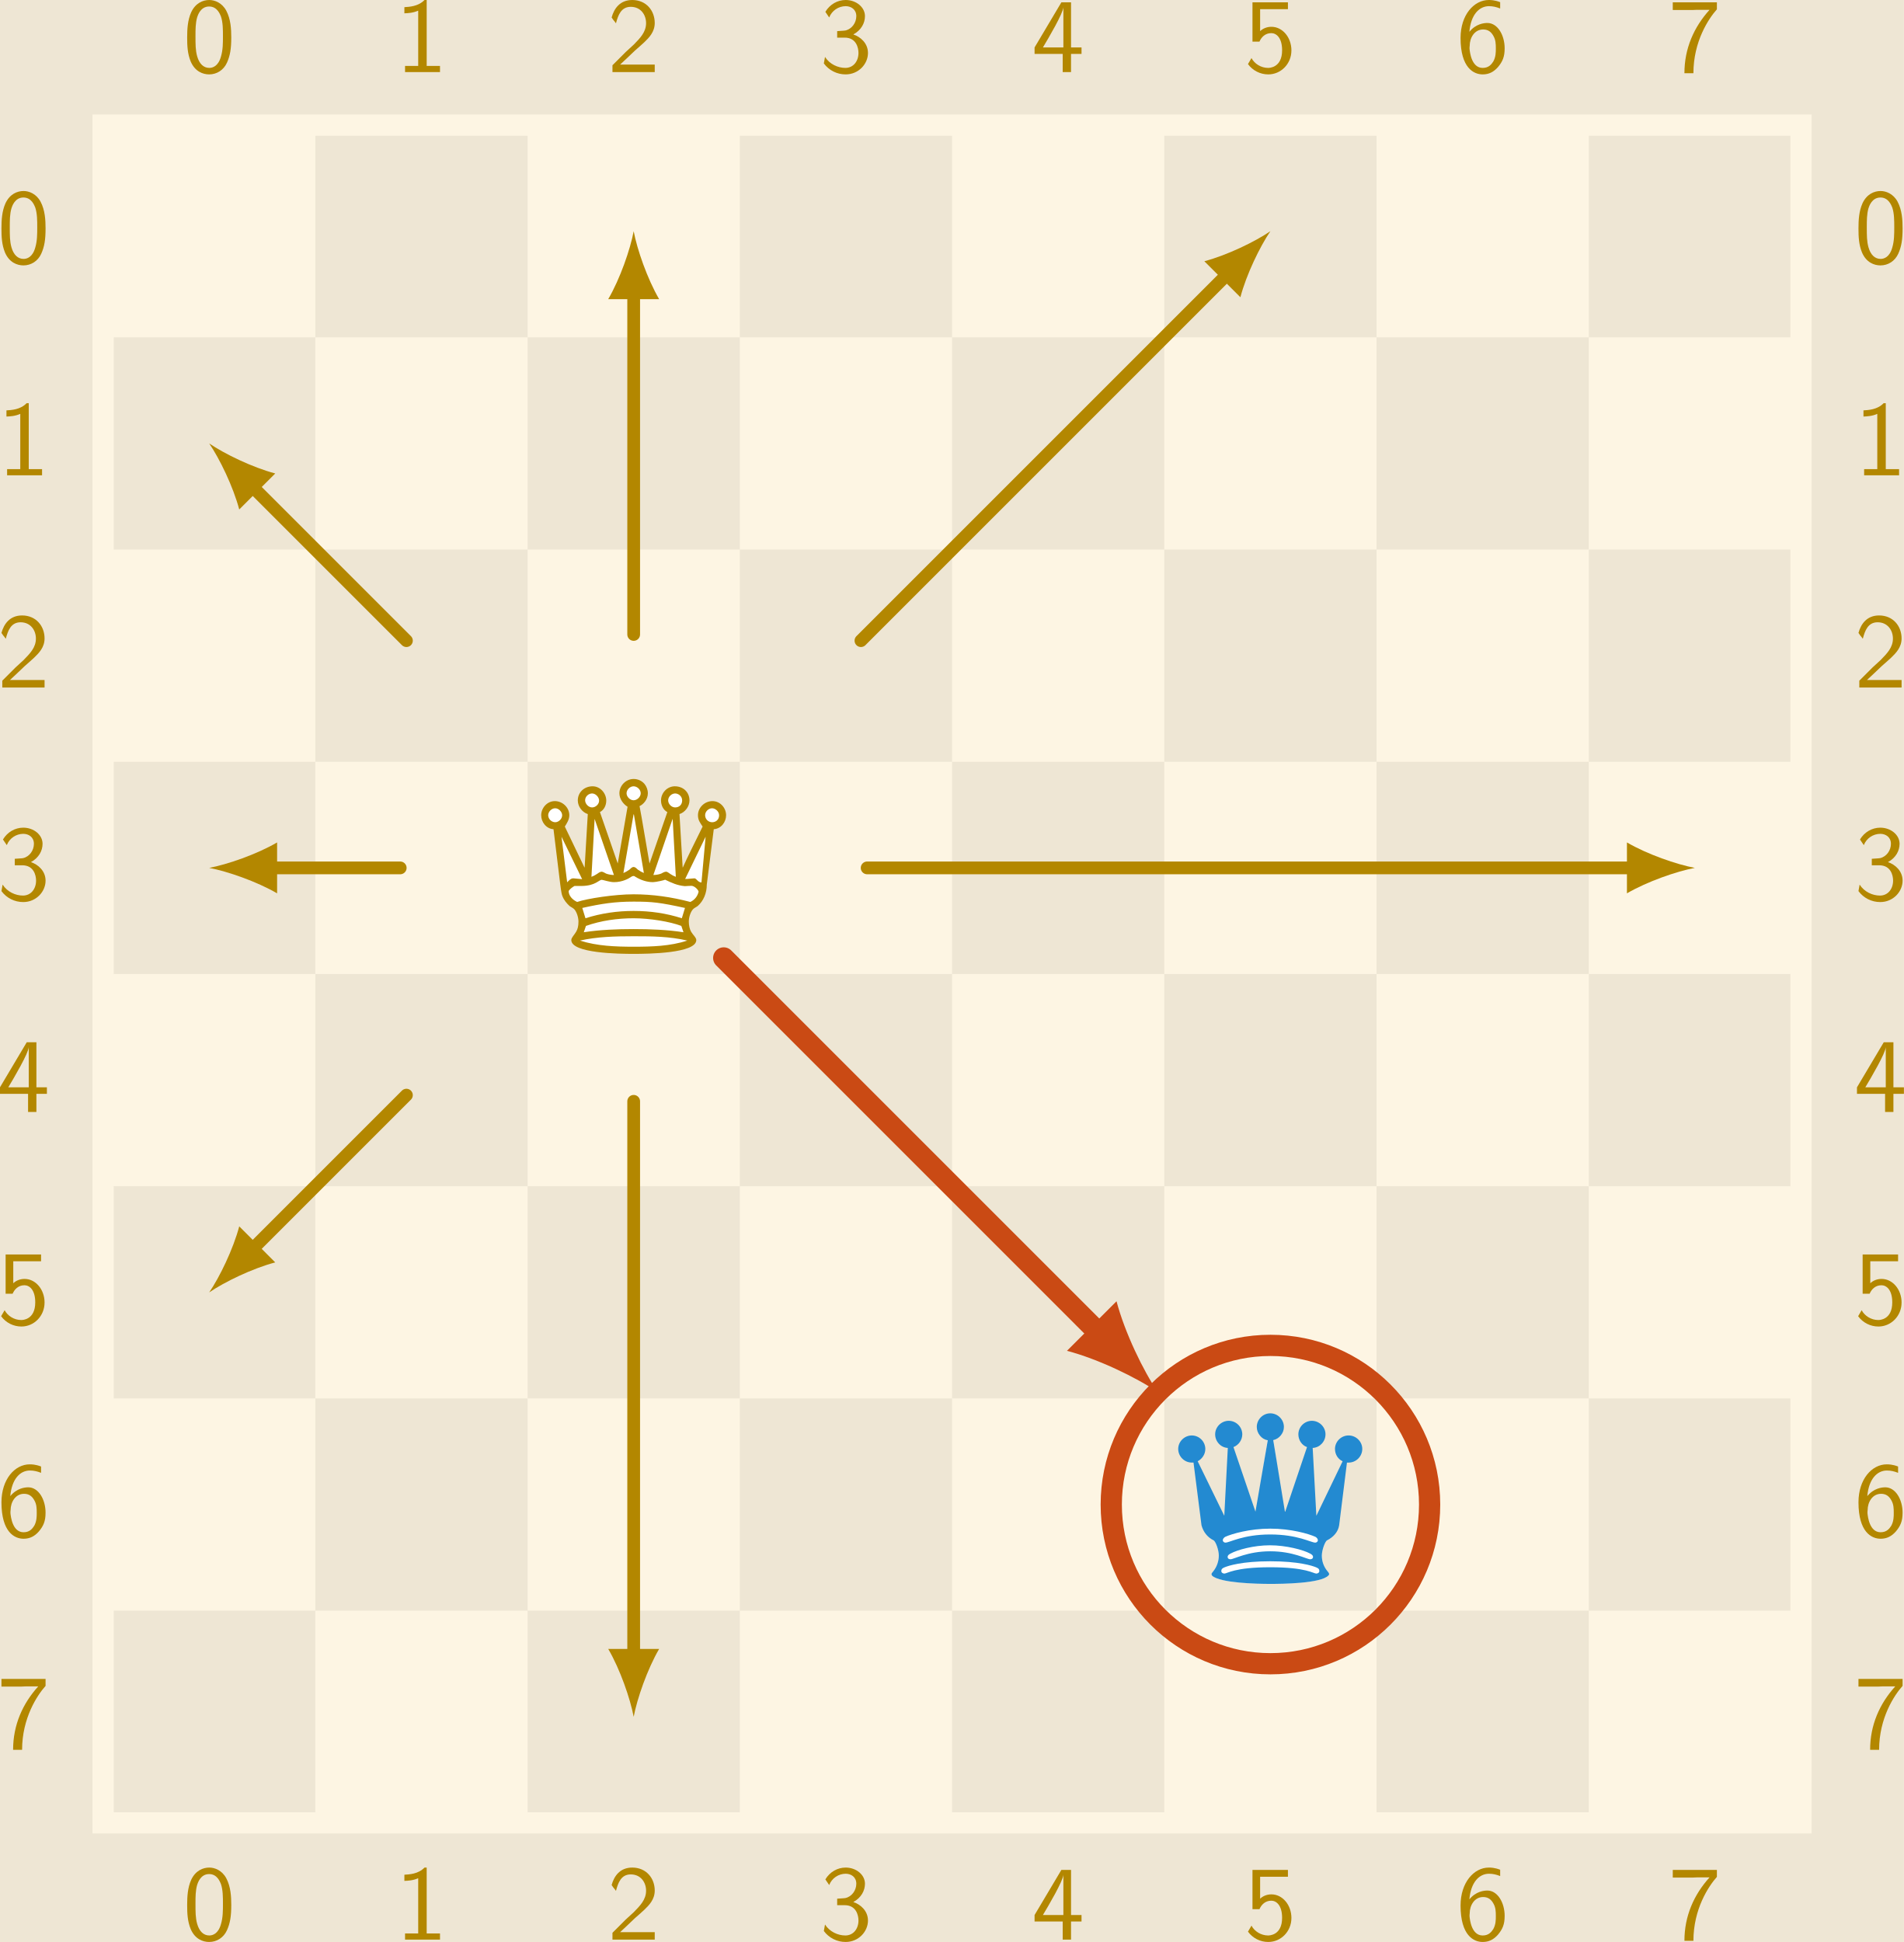
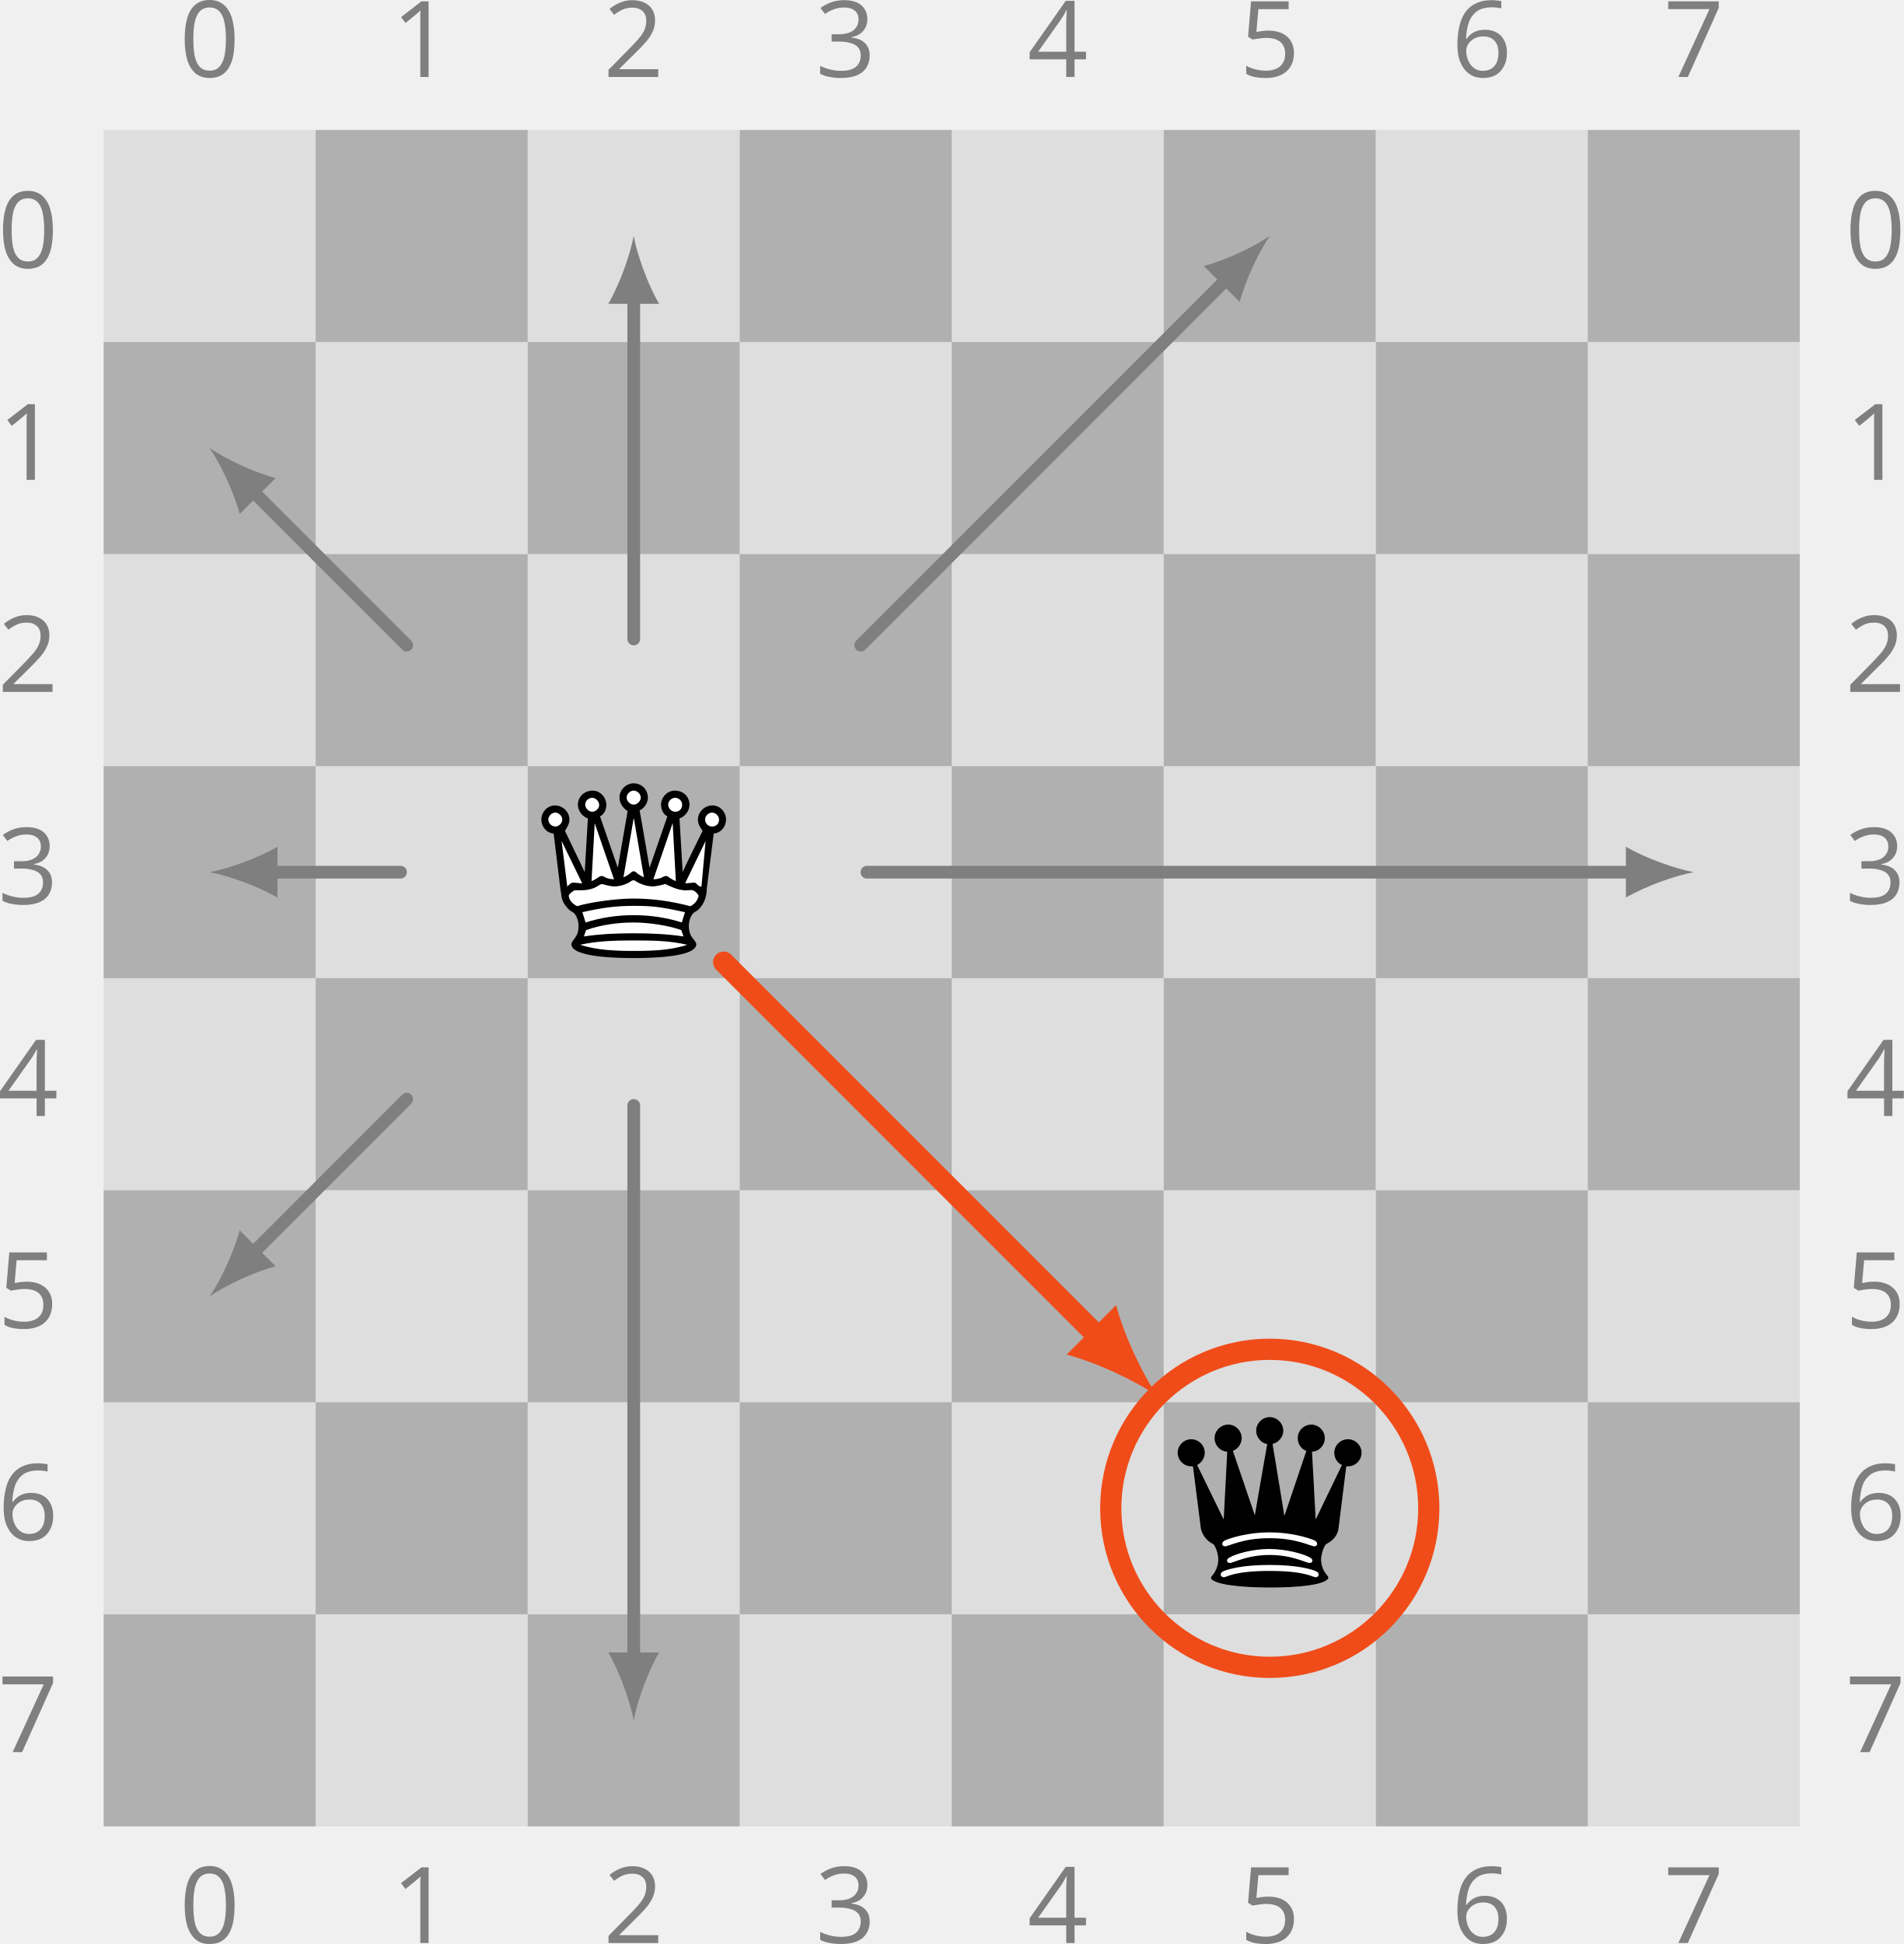
- <svg xmlns="http://www.w3.org/2000/svg" xmlns:xlink="http://www.w3.org/1999/xlink" width="238.333" height="243.107" viewBox="0 0 178.75 182.33">
+ <svg xmlns="http://www.w3.org/2000/svg" xmlns:xlink="http://www.w3.org/1999/xlink" width="238.573" height="243.56" viewBox="0 0 178.93 182.67">
  <defs>
    <symbol id="a" overflow="visible">
-       <path d="M4.563-3.25c0-.781-.047-1.719-.47-2.516-.405-.75-1.093-1-1.593-1-.594 0-1.297.282-1.703 1.157C.469-4.875.422-4.047.422-3.25c0 .781.031 1.516.328 2.25C1.156-.047 1.906.219 2.484.219c.72 0 1.36-.406 1.672-1.094.297-.656.407-1.313.407-2.375zm-.782-.125c0 .656 0 1.297-.187 1.922-.25.906-.781 1.062-1.094 1.062-.531 0-.938-.375-1.14-1.093-.157-.563-.157-1.11-.157-1.891 0-.625 0-1.219.156-1.766.063-.187.313-1.015 1.125-1.015.782 0 1.032.765 1.11.937.187.563.187 1.235.187 1.844z" />
+       <path d="M5.188-3.563c0 .575-.043 1.09-.125 1.547-.086.45-.227.836-.422 1.157a1.933 1.933 0 0 1-.735.718c-.293.157-.648.235-1.062.235-.532 0-.969-.14-1.313-.422-.344-.29-.605-.707-.781-1.25C.582-2.128.5-2.79.5-3.563c0-.757.078-1.41.234-1.953.157-.55.407-.972.75-1.265.344-.301.797-.453 1.36-.453.531 0 .969.148 1.312.437.352.293.614.715.782 1.266.164.543.25 1.199.25 1.969zm-3.875 0c0 .657.046 1.211.14 1.657.102.437.27.765.5.984.227.219.524.328.89.328.364 0 .657-.11.876-.328.226-.219.394-.547.5-.984.101-.438.156-.989.156-1.657 0-.656-.055-1.203-.156-1.64-.094-.438-.258-.766-.485-.984-.218-.227-.515-.344-.89-.344s-.68.117-.907.344c-.218.218-.382.546-.484.984-.094.437-.14.984-.14 1.64z" />
    </symbol>
    <symbol id="b" overflow="visible">
-       <path d="M4.234 0v-.578h-1.25v-6.188h-.203c-.593.61-1.422.641-1.89.672v.578c.328-.015.797-.03 1.297-.25v5.188H.953V0z" />
+       <path d="M3.5 0h-.781V-5.921c.008-.114.02-.227.031-.345A2.869 2.869 0 0 1 2.453-6c-.086.074-.187.164-.312.266l-.813.656-.422-.547 1.922-1.484H3.5z" />
    </symbol>
    <symbol id="c" overflow="visible">
-       <path d="M4.469 0v-.703h-3.25c.312-.281 1.078-1.016 1.39-1.313.188-.172.688-.593.875-.78.454-.438.985-.97.985-1.813 0-1.157-.797-2.157-2.11-2.157-1.14 0-1.703.782-1.937 1.641.11.172.172.234.187.266.016.015.125.14.22.28.202-.765.484-1.546 1.39-1.546.937 0 1.437.75 1.437 1.531 0 .844-.562 1.406-1.156 2.016l-.766.703L.5-.641V0z" />
+       <path d="M5.156 0H.484v-.672l1.907-1.937c.351-.352.648-.672.89-.953.25-.282.438-.555.563-.829.125-.27.187-.566.187-.89 0-.406-.121-.711-.36-.922-.241-.207-.554-.313-.937-.313-.344 0-.648.059-.906.172a3.98 3.98 0 0 0-.813.5L.578-6.39a3.618 3.618 0 0 1 1.328-.719c.258-.07.535-.109.828-.109.438 0 .813.078 1.125.235.32.148.567.359.735.64.175.281.265.621.265 1.016 0 .375-.074.726-.219 1.047a4.278 4.278 0 0 1-.625.968c-.273.313-.59.649-.953 1L1.515-.78v.047h3.641z" />
    </symbol>
    <symbol id="d" overflow="visible">
-       <path d="M4.563-1.797c0-.906-.704-1.516-1.375-1.734.75-.407 1.093-1.078 1.093-1.72 0-.843-.828-1.515-1.812-1.515-.766 0-1.485.407-1.906 1.11l.359.53a1.674 1.674 0 0 1 1.547-1.062c.516 0 1 .313 1 .938 0 .61-.406 1.203-1.016 1.344-.062.015-.078.015-.781.062v.61h.703c1.078 0 1.297.937 1.297 1.437 0 .766-.469 1.406-1.234 1.406C1.75-.39.968-.734.53-1.42l-.109.609A2.526 2.526 0 0 0 2.47.218c1.203 0 2.094-.968 2.094-2.015z" />
+       <path d="M4.89-5.453c0 .312-.062.59-.187.828-.125.23-.297.422-.516.578-.218.149-.48.246-.78.297v.047c.57.062 1 .246 1.28.547.282.293.422.672.422 1.14 0 .418-.101.79-.297 1.11-.187.312-.48.558-.875.734-.398.176-.906.266-1.53.266C2.03.094 1.68.063 1.358 0a3.047 3.047 0 0 1-.906-.297v-.75c.29.149.61.262.953.344.352.086.692.125 1.016.125.644 0 1.113-.129 1.406-.39.29-.259.438-.614.438-1.063 0-.313-.086-.563-.25-.75-.157-.188-.387-.32-.688-.406a3.683 3.683 0 0 0-1.078-.141H1.53v-.688h.719c.383 0 .71-.054.984-.171.27-.114.473-.274.61-.485.144-.207.218-.453.218-.734 0-.352-.12-.63-.359-.828-.242-.196-.57-.297-.984-.297-.25 0-.48.027-.688.078a3.557 3.557 0 0 0-1.125.531l-.422-.562c.258-.196.578-.368.953-.516.375-.145.801-.219 1.282-.219.718 0 1.257.168 1.625.5.363.336.546.758.546 1.266z" />
    </symbol>
    <symbol id="e" overflow="visible">
-       <path d="M4.688-1.703v-.61h-.985v-4.234h-.906L.28-2.312v.609h2.64V0h.782v-1.703zm-1.704-.61H1.063c.515-.859 1.906-3.218 1.921-3.78z" />
+       <path d="M5.516-1.656H4.437V0h-.78v-1.656H.218v-.672l3.39-4.828h.828v4.781h1.079zm-1.86-.719v-2.812c.008-.145.016-.282.016-.407.008-.125.015-.242.015-.36.008-.112.016-.222.016-.327h-.031a8.926 8.926 0 0 1-.453.797l-2.203 3.11z" />
    </symbol>
    <symbol id="f" overflow="visible">
-       <path d="M4.469-2.031c0-1.235-.844-2.219-1.875-2.219-.406 0-.781.14-1.063.406v-2.062h2.61v-.64H.813v3.687h.656c.172-.407.531-.797 1.11-.797.468 0 1.015.422 1.015 1.61 0 1.655-1.219 1.655-1.313 1.655-.672 0-1.28-.39-1.562-.922L.39-.75a2.35 2.35 0 0 0 1.906.969c1.187 0 2.172-.985 2.172-2.25z" />
+       <path d="M2.734-4.36c.489 0 .91.087 1.266.25.352.169.629.407.828.72.195.312.297.687.297 1.124 0 .493-.105.914-.313 1.266a2.04 2.04 0 0 1-.906.812c-.398.188-.87.282-1.422.282C2.11.094 1.758.062 1.437 0a2.37 2.37 0 0 1-.796-.297v-.766c.238.149.523.262.859.344.344.086.672.125.984.125a2.4 2.4 0 0 0 .953-.172c.27-.113.477-.285.625-.515.157-.239.235-.54.235-.907 0-.468-.149-.832-.438-1.093-.293-.258-.75-.391-1.375-.391-.199 0-.422.023-.672.063a7.206 7.206 0 0 0-.578.093L.812-3.78l.282-3.328h3.53v.734H1.782l-.187 2.14c.125-.019.285-.046.484-.078.195-.03.414-.046.656-.046z" />
    </symbol>
    <symbol id="g" overflow="visible">
-       <path d="M4.563-2.219c0-1.265-.672-2.39-1.625-2.39-.313 0-1.079.078-1.688.828.14-1.61.922-2.406 1.844-2.406.375 0 .687.078 1.047.218v-.593c-.516-.204-.922-.204-1.063-.204-1.406 0-2.656 1.407-2.656 3.563C.422-.391 1.656.219 2.5.219c.594 0 1.031-.235 1.422-.672.437-.516.64-.969.64-1.766zm-.829 0c0 .344 0 .797-.234 1.219-.172.266-.422.61-1 .61-1.047 0-1.203-1.47-1.234-1.798 0-.14 0-.156.015-.28C1.281-3.204 1.72-4 2.547-4c.484 0 .765.25.969.625.203.36.218.719.218 1.156z" />
+       <path d="M.563-3.047c0-.426.03-.844.093-1.25s.16-.785.297-1.14a3.05 3.05 0 0 1 .578-.922c.25-.27.555-.477.922-.625.375-.157.82-.235 1.344-.235.144 0 .3.012.469.031.164.012.304.032.422.063v.687a1.886 1.886 0 0 0-.422-.078 3.438 3.438 0 0 0-.453-.03c-.606 0-1.086.132-1.438.39a2.224 2.224 0 0 0-.75 1.062c-.148.45-.23.953-.25 1.516h.047c.101-.156.234-.297.39-.422.157-.133.344-.238.563-.313.227-.082.488-.125.781-.125.414 0 .774.086 1.078.25.313.168.551.415.72.735.175.324.265.715.265 1.172 0 .492-.094.914-.281 1.265-.18.356-.434.633-.766.828-.336.188-.734.282-1.203.282-.344 0-.664-.063-.953-.188a2.15 2.15 0 0 1-.766-.594 3.016 3.016 0 0 1-.516-.984C.617-2.066.563-2.523.563-3.047zm2.39 2.469c.445 0 .8-.14 1.063-.422.27-.289.406-.719.406-1.281 0-.469-.121-.836-.36-1.11C3.82-3.67 3.47-3.812 3-3.812c-.336 0-.621.07-.86.203-.242.136-.43.308-.562.515-.125.2-.187.407-.187.625 0 .211.03.43.093.657.063.218.157.421.282.609.132.187.3.34.5.453.195.117.425.172.687.172z" />
    </symbol>
    <symbol id="h" overflow="visible">
-       <path d="M4.563-5.89v-.657H.421v.719h1.89c.126 0 .235-.016.36-.016h1.203C2.406-4.219 1.515-2.219 1.515.11h.844c0-2.984 1.422-5.125 2.203-6z" />
+       <path d="m1.406 0 2.922-6.375H.453v-.734h4.75v.609L2.297 0z" />
    </symbol>
    <symbol id="i" overflow="visible">
      <path d="M4.875-16.359c0 .688.531.938 1.188.984L5.796-8.89h-.313l-2.422-5.235c.422-.218.704-.359.704-.859 0-.688-.485-1.078-1.172-1.078-.703 0-1.172.39-1.172 1.078 0 .547.625.984 1.172.984h.25l.781 5.985c.156.625.437 1.125 1 1.406.203.094.5.906.5 1.437a2.4 2.4 0 0 1-.516 1.47c-.062.093-.172.171-.172.28 0 .032.032.094.063.141.766.688 4.187.766 5.437.766 1.125 0 4.782-.031 5.485-.797.031-.031.062-.078.062-.11 0-.109-.078-.187-.14-.265a2.264 2.264 0 0 1-.547-1.485c0-.5.297-1.343.5-1.437.562-.281.937-.781 1.015-1.406L17.047-14h.265c.532 0 1.172-.437 1.172-.984 0-.687-.468-1.078-1.172-1.078s-1.171.39-1.171 1.078c0 .516.296.656.718.86L14.484-8.89h-.343l-.25-6.485c.656-.046 1.156-.296 1.156-.984s-.485-1.078-1.188-1.078c-.687 0-1.172.39-1.172 1.078 0 .547.344.719.813.906l-2.078 6.266h-.188l-1-6.922c.563-.125.906-.344.906-.938 0-.703-.484-1.078-1.187-1.078-.688 0-1.172.375-1.172 1.078 0 .61.36.844.938.954L8.64-9.187h-.156l-2.11-6.266c.485-.187.86-.36.86-.906 0-.688-.484-1.078-1.172-1.078-.703 0-1.187.39-1.187 1.078z" />
    </symbol>
    <symbol id="j" overflow="visible">
      <path d="M8.469-10.375c-.078-.203-1.672-4.828-1.672-4.828.39-.203.594-.64.594-1.078 0-.688-.563-1.344-1.282-1.344-.765 0-1.39.547-1.39 1.328 0 .563.406 1.11.937 1.281L5.36-10h-.015L3.5-13.844c.203-.328.422-.656.422-1.062 0-.735-.64-1.328-1.36-1.328-.734 0-1.28.656-1.28 1.328 0 .64.468 1.265 1.156 1.312.687 5.61.703 5.969.843 6.297.14.36.39.656.657.906.14.11.343.188.468.328.235.282.375.782.375 1.141 0 .437-.078.719-.218.953-.157.281-.454.547-.454.781 0 1.25 4.5 1.297 5.844 1.297 1.36 0 5.89-.047 5.89-1.297 0-.234-.327-.5-.484-.78-.14-.235-.218-.61-.218-.954 0-.375.14-.86.375-1.14.125-.141.328-.22.468-.329.547-.484.844-1.219.844-2l.656-5.203c.688-.047 1.157-.672 1.157-1.312 0-.688-.547-1.328-1.282-1.328-.718 0-1.359.593-1.359 1.328 0 .484.219.718.438 1.062-.782 1.594-1.454 2.922-1.86 3.844h-.015l-.297-5.016c.53-.172.937-.718.937-1.28 0-.782-.594-1.329-1.375-1.329-.719 0-1.297.625-1.297 1.328 0 .438.203.89.594 1.094l-1.672 4.828c-.828-4.844-.828-4.828-.937-5.39.359-.157.78-.626.78-1.204 0-.328-.124-.64-.312-.875a1.335 1.335 0 0 0-1.03-.468c-.704 0-1.329.609-1.329 1.343 0 .532.36 1.016.766 1.266-.063.406-.922 5.328-.922 5.328zm1.484-5.938c-.328 0-.656-.328-.656-.656 0-.343.328-.656.656-.656.344 0 .672.313.672.656 0 .328-.328.657-.672.657zm-4.547 0c0-.343.313-.64.657-.64.328 0 .656.344.656.672 0 .344-.328.64-.656.64-.344 0-.657-.343-.657-.671zm7.797.016c0-.36.328-.656.656-.656.282 0 .657.234.657.656s-.297.656-.657.656-.656-.343-.656-.656zm-10.609.735c.328 0 .656.328.656.656 0 .344-.328.656-.656.656a.682.682 0 0 1-.656-.656c0-.328.312-.656.656-.656zm14.078.656c0-.36.328-.656.656-.656.282 0 .657.28.657.656 0 .437-.328.656-.657.656a.66.66 0 0 1-.656-.656zM3.188-12.891l1.938 3.985-.828-.078c-.25 0-.438.234-.579.375zm12.484 3.907c-.328.015-.531.062-.875.062l1.922-3.969-.39 4.297c-.344-.015-.454-.375-.657-.39zM9-9.484l.953-5.5h.032l.937 5.5a2.763 2.763 0 0 1-.562-.313c-.125-.11-.235-.25-.407-.25-.156 0-.265.14-.39.25-.156.11-.36.234-.563.313zm-3 .359.297-5.438L8.11-9.297c-.235 0-.5-.047-.72-.125-.14-.062-.296-.187-.452-.187-.188.03-.297.14-.422.218-.156.11-.344.203-.516.266zm5.813-.172 1.812-5.281.297 5.453a2.306 2.306 0 0 1-.515-.266c-.125-.078-.235-.187-.375-.218-.204 0-.36.125-.5.187a2.242 2.242 0 0 1-.72.125zm-7.953 1.5c.125-.187.328-.344.547-.469h.671c1.313-.015 1.61-.578 1.891-.578.125 0 .719.219 1.156.219.782 0 1.39-.344 1.578-.484.157-.094.203-.094.25-.094.094 0 .141.062.203.094.5.296 1.047.484 1.625.484.266 0 1.172-.203 1.125-.234.657.312 1.157.546 1.86.609.094 0 .437-.031.61-.031.28 0 .624.328.687.547-.11.468-.406.796-.781.968-1.782-.468-3.532-.718-5.329-.718-1.765 0-4.328.39-5.296.718-.438-.203-.797-.578-.797-1.03zm1.28 1.594c1.829-.406 3.063-.594 4.813-.594 1.766 0 2.453.078 4.828.594l-.296.969c-1.453-.47-2.97-.688-4.532-.688-1.53 0-3.062.219-4.515.688zm.345 1.687c1.406-.5 2.968-.718 4.468-.718 1.516 0 3.422.312 4.485.718l.203.594c-1.531-.234-3.125-.297-4.688-.297-1.546 0-3.14.063-4.671.297zM4.922-3.14c1.594-.359 3.281-.406 5.031-.406 1.766 0 3.36.016 5.047.406-1.61.532-3.36.578-5.047.578s-3.422-.062-5.03-.578z" />
    </symbol>
    <symbol id="k" overflow="visible">
      <path d="M4.781-16.562c0 .688.531 1.25 1.188 1.281L5.64-8.937h-.016l-2.484-5.094c.421-.219.718-.656.718-1.156a1.28 1.28 0 0 0-1.265-1.266c-.703 0-1.281.579-1.281 1.266 0 .703.578 1.281 1.28 1.281h.157l.75 5.89c.172.626.562 1.126 1.125 1.407.203.094.5.906.5 1.438a2.4 2.4 0 0 1-.516 1.468c-.062.094-.172.172-.172.282 0 .03.032.093.063.14.766.688 4.187.766 5.437.766 1.125 0 4.782-.031 5.485-.797.031-.031.062-.078.062-.11 0-.109-.078-.187-.14-.265a2.264 2.264 0 0 1-.547-1.484c0-.5.297-1.344.5-1.438.562-.281 1.031-.781 1.125-1.406l.734-5.89h.156c.704 0 1.282-.579 1.282-1.282 0-.687-.578-1.266-1.282-1.266s-1.28.579-1.28 1.266c0 .531.296.969.718 1.156l-2.453 5.094h-.016l-.343-6.344c.671-.031 1.203-.594 1.203-1.281s-.578-1.266-1.282-1.266a1.28 1.28 0 0 0-1.265 1.266c0 .547.328 1.031.812 1.203L11.36-9.296h-.03l-1.095-6.72c.563-.124 1-.64 1-1.234 0-.703-.578-1.28-1.28-1.28-.688 0-1.266.577-1.266 1.28 0 .61.453 1.157 1.03 1.25L8.564-9.296 6.5-15.36a1.3 1.3 0 0 0 .828-1.203 1.28 1.28 0 0 0-1.265-1.266c-.703 0-1.282.578-1.282 1.266zm.86 13.078c-.11 0-.282-.078-.282-.234 0-.172.063-.25.282-.344C6-4.218 7.297-4.64 9.953-4.64c2.672 0 3.969.422 4.328.578.219.094.281.172.281.344 0 .156-.171.234-.28.234-.282 0-.938-.594-4.329-.594-3.375 0-4.031.594-4.312.594zM5.5-6.609c0-.156.125-.266.234-.328.625-.281 2.282-.766 4.22-.766 1.952 0 3.609.485 4.234.766.109.062.234.172.234.328s-.172.219-.234.219c-.422 0-1.641-.766-4.235-.766-2.578 0-3.797.766-4.219.766-.062 0-.234-.063-.234-.219zm.719 1.781c-.11 0-.266-.047-.266-.219 0-.156.125-.234.266-.312.656-.36 2.187-.781 3.703-.781s3.125.422 3.781.78c.14.08.266.157.266.313 0 .172-.157.22-.266.22-.328 0-1.594-.75-3.75-.75-2.14 0-3.406.75-3.734.75z" />
    </symbol>
  </defs>
-   <g fill="#eee6d4">
-     <path d="M0 0h178.75v182.33H0z" />
-     <path d="M29.606 31.672h19.926V11.746H29.606zM69.458 31.672h19.926V11.746H69.458zM109.31 31.672h19.926V11.746H109.31zM149.16 31.672h19.926V11.746H149.16zM9.68 51.598h19.926V31.672H9.68zM49.532 51.598h19.926V31.672H49.532zM89.384 51.598h19.926V31.672H89.384zM129.24 51.598h19.926V31.672H129.24zM29.606 71.524h19.926V51.598H29.606zM69.458 71.524h19.926V51.598H69.458zM109.31 71.524h19.926V51.598H109.31zM149.16 71.524h19.926V51.598H149.16zM9.68 91.449h19.926V71.523H9.68zM49.532 91.449h19.926V71.523H49.532zM89.384 91.449h19.926V71.523H89.384z" />
-     <path d="M129.24 91.449h19.926V71.523H129.24zM29.606 111.37h19.926V91.448H29.606zM69.458 111.37h19.926V91.448H69.458zM109.31 111.37h19.926V91.448H109.31z" />
-     <path d="M149.16 111.37h19.926V91.448H149.16zM9.68 131.3h19.926v-19.926H9.68zM49.532 131.3h19.926v-19.926H49.532zM89.384 131.3h19.926v-19.926H89.384zM129.24 131.3h19.926v-19.926H129.24zM29.606 151.22h19.926v-19.926H29.606zM69.458 151.22h19.926v-19.926H69.458zM109.31 151.22h19.926v-19.926H109.31z" />
-     <path d="M149.16 151.22h19.926v-19.926H149.16zM9.68 171.15h19.926v-19.926H9.68zM49.532 171.15h19.926v-19.926H49.532zM89.384 171.15h19.926v-19.926H89.384zM129.24 171.15h19.926v-19.926H129.24z" />
+   <g fill="#dedede">
+     <path d="M9.743 32.138h19.926V12.212H9.743zM49.594 32.138H69.52V12.212H49.594zM89.441 32.138h19.926V12.212H89.441zM129.301 32.138h19.926V12.212h-19.926z" />
+     <path d="M29.669 52.063h19.926V32.137H29.669zM69.52 52.063h19.926V32.137H69.52zM109.371 52.063h19.926V32.137h-19.926zM149.221 52.063h19.926V32.137h-19.926zM9.743 71.99h19.926V52.062H9.743z" />
+     <path d="M49.594 71.99H69.52V52.062H49.594zM89.441 71.99h19.926V52.062H89.441zM129.301 71.99h19.926V52.062h-19.926zM29.669 91.915h19.926V71.99H29.669zM69.52 91.915h19.926V71.99H69.52zM109.371 91.915h19.926V71.99h-19.926zM149.221 91.915h19.926V71.99h-19.926zM9.743 111.84h19.926V91.914H9.743z" />
+     <path d="M49.594 111.84H69.52V91.914H49.594zM89.441 111.84h19.926V91.914H89.441zM129.301 111.84h19.926V91.914h-19.926zM29.669 131.77h19.926v-19.926H29.669zM69.52 131.77h19.926v-19.926H69.52zM109.371 131.77h19.926v-19.926h-19.926zM149.221 131.77h19.926v-19.926h-19.926zM9.743 151.69h19.926v-19.926H9.743z" />
+     <path d="M49.594 151.69H69.52v-19.926H49.594zM89.441 151.69h19.926v-19.926H89.441zM129.301 151.69h19.926v-19.926h-19.926zM29.669 171.62h19.926v-19.926H29.669zM69.52 171.62h19.926v-19.926H69.52zM109.371 171.62h19.926v-19.926h-19.926zM149.221 171.62h19.926v-19.926h-19.926z" />
  </g>
-   <g fill="#fdf5e3">
-     <path d="M9.68 31.672h19.926V11.746H9.68zM49.532 31.672h19.926V11.746H49.532zM89.384 31.672h19.926V11.746H89.384zM129.24 31.672h19.926V11.746H129.24zM29.606 51.598h19.926V31.672H29.606zM69.458 51.598h19.926V31.672H69.458zM109.31 51.598h19.926V31.672H109.31zM149.16 51.598h19.926V31.672H149.16zM9.68 71.524h19.926V51.598H9.68zM49.532 71.524h19.926V51.598H49.532zM89.384 71.524h19.926V51.598H89.384zM129.24 71.524h19.926V51.598H129.24zM29.606 91.449h19.926V71.523H29.606zM69.458 91.449h19.926V71.523H69.458zM109.31 91.449h19.926V71.523H109.31z" />
-     <path d="M149.16 91.449h19.926V71.523H149.16zM9.68 111.37h19.926V91.448H9.68zM49.532 111.37h19.926V91.448H49.532zM89.384 111.37h19.926V91.448H89.384z" />
-     <path d="M129.24 111.37h19.926V91.448H129.24zM29.606 131.3h19.926v-19.926H29.606zM69.458 131.3h19.926v-19.926H69.458zM109.31 131.3h19.926v-19.926H109.31zM149.16 131.3h19.926v-19.926H149.16zM9.68 151.22h19.926v-19.926H9.68zM49.532 151.22h19.926v-19.926H49.532zM89.384 151.22h19.926v-19.926H89.384z" />
-     <path d="M129.24 151.22h19.926v-19.926H129.24zM29.606 171.15h19.926v-19.926H29.606zM69.458 171.15h19.926v-19.926H69.458zM109.31 171.15h19.926v-19.926H109.31zM149.16 171.15h19.926v-19.926H149.16z" />
+   <g fill="#b0b0b0">
+     <path d="M29.669 32.138h19.926V12.212H29.669zM69.52 32.138h19.926V12.212H69.52zM109.371 32.138h19.926V12.212h-19.926zM149.221 32.138h19.926V12.212h-19.926zM9.743 52.063h19.926V32.137H9.743z" />
+     <path d="M49.594 52.063H69.52V32.137H49.594zM89.441 52.063h19.926V32.137H89.441zM129.301 52.063h19.926V32.137h-19.926z" />
+     <path d="M29.669 71.99h19.926V52.062H29.669zM69.52 71.99h19.926V52.062H69.52zM109.371 71.99h19.926V52.062h-19.926zM149.221 71.99h19.926V52.062h-19.926zM9.743 91.915h19.926V71.99H9.743zM49.594 91.915H69.52V71.99H49.594zM89.441 91.915h19.926V71.99H89.441zM129.301 91.915h19.926V71.99h-19.926z" />
+     <path d="M29.669 111.84h19.926V91.914H29.669zM69.52 111.84h19.926V91.914H69.52zM109.371 111.84h19.926V91.914h-19.926zM149.221 111.84h19.926V91.914h-19.926zM9.743 131.77h19.926v-19.926H9.743zM49.594 131.77H69.52v-19.926H49.594zM89.441 131.77h19.926v-19.926H89.441zM129.301 131.77h19.926v-19.926h-19.926z" />
+     <path d="M29.669 151.69h19.926v-19.926H29.669zM69.52 151.69h19.926v-19.926H69.52zM109.371 151.69h19.926v-19.926h-19.926zM149.221 151.69h19.926v-19.926h-19.926zM9.743 171.62h19.926v-19.926H9.743zM49.594 171.62H69.52v-19.926H49.594zM89.441 171.62h19.926v-19.926H89.441zM129.301 171.62h19.926v-19.926h-19.926z" />
  </g>
-   <path d="M9.68 11.746h159.41v159.4H9.68z" fill="none" stroke="#fdf5e3" stroke-miterlimit="10" stroke-width="1.993" />
-   <g fill="#b38700" transform="translate(-158.96 -132.98)">
-     <use x="176.11" y="139.746" xlink:href="#a" />
-     <use x="196.035" y="139.746" xlink:href="#b" />
-     <use x="215.961" y="139.746" xlink:href="#c" />
-     <use x="235.886" y="139.746" xlink:href="#d" />
-     <use x="255.811" y="139.746" xlink:href="#e" />
-     <use x="275.736" y="139.746" xlink:href="#f" />
-     <use x="295.662" y="139.746" xlink:href="#g" />
-     <use x="315.587" y="139.746" xlink:href="#h" />
-     <use x="158.675" y="157.679" xlink:href="#a" />
-     <use x="333.021" y="157.679" xlink:href="#a" />
-     <use x="158.675" y="177.604" xlink:href="#b" />
-     <use x="333.021" y="177.604" xlink:href="#b" />
-     <use x="158.675" y="197.529" xlink:href="#c" />
-     <use x="333.021" y="197.529" xlink:href="#c" />
-     <use x="158.675" y="217.454" xlink:href="#d" />
+   <g fill="#7f7f7f" transform="translate(-26.769 -7.71)">
+     <use x="43.628" y="14.944" xlink:href="#a" />
+     <use x="63.551" y="14.944" xlink:href="#b" />
+     <use x="83.475" y="14.944" xlink:href="#c" />
+     <use x="103.398" y="14.944" xlink:href="#d" />
+     <use x="123.321" y="14.944" xlink:href="#e" />
+     <use x="143.254" y="14.944" xlink:href="#f" />
+     <use x="163.178" y="14.944" xlink:href="#g" />
+     <use x="183.101" y="14.944" xlink:href="#h" />
+     <use x="26.55" y="32.877" xlink:href="#a" />
+     <use x="200.182" y="32.877" xlink:href="#a" />
+     <use x="26.55" y="52.802" xlink:href="#b" />
+     <use x="200.182" y="52.802" xlink:href="#b" />
+     <use x="26.55" y="72.727" xlink:href="#c" />
+     <use x="200.182" y="72.727" xlink:href="#c" />
+     <use x="26.55" y="92.653" xlink:href="#d" />
  </g>
-   <use x="208.488" y="224.428" xlink:href="#i" fill="#fff" transform="translate(-158.96 -132.98)" />
-   <g fill="#b38700" transform="translate(-158.96 -132.98)">
-     <use x="208.488" y="224.428" xlink:href="#j" />
-     <use x="333.021" y="217.454" xlink:href="#d" />
-     <use x="158.675" y="237.38" xlink:href="#e" />
-     <use x="333.021" y="237.38" xlink:href="#e" />
-     <use x="158.675" y="257.305" xlink:href="#f" />
-     <use x="333.021" y="257.305" xlink:href="#f" />
-     <use x="158.675" y="277.23" xlink:href="#g" />
+   <use x="76.364" y="99.627" xlink:href="#i" fill="#fff" transform="translate(-26.769 -7.71)" />
+   <use x="76.364" y="99.627" xlink:href="#j" transform="translate(-26.769 -7.71)" />
+   <g fill="#7f7f7f" transform="translate(-26.769 -7.71)">
+     <use x="200.182" y="92.653" xlink:href="#d" />
+     <use x="26.55" y="112.578" xlink:href="#e" />
+     <use x="200.182" y="112.578" xlink:href="#e" />
+     <use x="26.55" y="132.503" xlink:href="#f" />
+     <use x="200.182" y="132.503" xlink:href="#f" />
+     <use x="26.55" y="152.428" xlink:href="#g" />
  </g>
-   <use x="268.264" y="284.204" xlink:href="#i" fill="#fff" transform="translate(-158.96 -132.98)" />
-   <use x="268.264" y="284.204" xlink:href="#k" fill="#238ad1" transform="translate(-158.96 -132.98)" />
-   <g fill="#b38700" transform="translate(-158.96 -132.98)">
-     <use x="333.021" y="277.23" xlink:href="#g" />
-     <use x="158.675" y="297.156" xlink:href="#h" />
-     <use x="333.021" y="297.156" xlink:href="#h" />
-     <use x="176.11" y="315.088" xlink:href="#a" />
-     <use x="196.035" y="315.088" xlink:href="#b" />
-     <use x="215.961" y="315.088" xlink:href="#c" />
-     <use x="235.886" y="315.088" xlink:href="#d" />
-     <use x="255.811" y="315.088" xlink:href="#e" />
-     <use x="275.736" y="315.088" xlink:href="#f" />
-     <use x="295.662" y="315.088" xlink:href="#g" />
-     <use x="315.587" y="315.088" xlink:href="#h" />
+   <use x="136.139" y="159.402" xlink:href="#i" fill="#fff" transform="translate(-26.769 -7.71)" />
+   <use x="136.139" y="159.402" xlink:href="#k" transform="translate(-26.769 -7.71)" />
+   <g fill="#7f7f7f" transform="translate(-26.769 -7.71)">
+     <use x="200.182" y="152.428" xlink:href="#g" />
+     <use x="26.55" y="172.354" xlink:href="#h" />
+     <use x="200.182" y="172.354" xlink:href="#h" />
+     <use x="43.628" y="190.287" xlink:href="#a" />
+     <use x="63.551" y="190.287" xlink:href="#b" />
+     <use x="83.475" y="190.287" xlink:href="#c" />
+     <use x="103.398" y="190.287" xlink:href="#d" />
+     <use x="123.321" y="190.287" xlink:href="#e" />
+     <use x="143.254" y="190.287" xlink:href="#f" />
+     <use x="163.178" y="190.287" xlink:href="#g" />
+     <use x="183.101" y="190.287" xlink:href="#h" />
  </g>
-   <path d="M134.22 141.26c0-8.254-6.691-14.945-14.945-14.945-8.254 0-14.945 6.691-14.945 14.945 0 8.254 6.691 14.945 14.945 14.945 8.254 0 14.945-6.691 14.945-14.945z" fill="none" stroke="#ca4a14" stroke-miterlimit="10" stroke-width="1.993" />
-   <path d="M37.575 81.484H25.38" fill="none" stroke="#b38700" stroke-linecap="round" stroke-miterlimit="10" stroke-width="1.196" />
-   <path d="M19.641 81.484c1.7.32 4.465 1.277 6.375 2.39v-4.78c-1.91 1.117-4.676 2.07-6.375 2.39" fill="#b38700" />
-   <path d="M81.411 81.484h71.973" fill="none" stroke="#b38700" stroke-linecap="round" stroke-miterlimit="10" stroke-width="1.196" />
-   <path d="M159.12 81.484c-1.703-.32-4.465-1.273-6.375-2.39v4.78c1.91-1.113 4.672-2.07 6.375-2.39" fill="#b38700" />
-   <path d="M59.493 59.567V27.446" fill="none" stroke="#b38700" stroke-linecap="round" stroke-miterlimit="10" stroke-width="1.196" />
-   <path d="M59.493 21.707c-.32 1.703-1.273 4.465-2.39 6.379h4.78c-1.113-1.914-2.07-4.676-2.39-6.379" fill="#b38700" />
-   <path d="M59.493 103.4v52.047" fill="none" stroke="#b38700" stroke-linecap="round" stroke-miterlimit="10" stroke-width="1.196" />
-   <path d="M59.493 161.19c.32-1.7 1.277-4.465 2.39-6.375h-4.78c1.117 1.91 2.07 4.676 2.39 6.375" fill="#b38700" />
-   <path d="M38.157 60.149 23.7 45.692" fill="none" stroke="#b38700" stroke-linecap="round" stroke-miterlimit="10" stroke-width="1.196" />
-   <path d="M19.641 41.633c.977 1.43 2.254 4.059 2.82 6.2l3.38-3.38c-2.141-.566-4.77-1.844-6.2-2.82" fill="#b38700" />
-   <path d="m80.829 60.149 34.383-34.383" fill="none" stroke="#b38700" stroke-linecap="round" stroke-miterlimit="10" stroke-width="1.196" />
-   <path d="M119.27 21.707c-1.43.977-4.059 2.254-6.2 2.82l3.384 3.38c.562-2.141 1.84-4.77 2.816-6.2" fill="#b38700" />
-   <path d="M38.157 102.82 23.7 117.277" fill="none" stroke="#b38700" stroke-linecap="round" stroke-miterlimit="10" stroke-width="1.196" />
-   <path d="M19.641 121.34c1.43-.977 4.059-2.254 6.2-2.816l-3.38-3.383c-.566 2.14-1.843 4.77-2.82 6.199" fill="#b38700" />
-   <path d="m67.946 89.938 35.176 35.176" fill="none" stroke="#ca4a14" stroke-linecap="round" stroke-miterlimit="10" stroke-width="1.993" />
-   <path d="M108.7 130.7c-1.344-1.965-3.102-5.582-3.875-8.527l-4.652 4.652c2.945.773 6.562 2.531 8.527 3.875" fill="#ca4a14" />
+   <path d="M134.283 141.733c0-8.253-6.691-14.945-14.945-14.945-8.254 0-14.945 6.692-14.945 14.945 0 8.25 6.691 14.941 14.945 14.941 8.254 0 14.945-6.691 14.945-14.94z" fill="none" stroke="#f04c19" stroke-miterlimit="10" stroke-width="1.993" />
+   <path d="M37.641 81.956H25.446" fill="none" stroke="#7f7f7f" stroke-linecap="round" stroke-miterlimit="10" stroke-width="1.196" />
+   <path d="M19.704 81.954c1.7.317 4.465 1.274 6.375 2.391v-4.781c-1.91 1.113-4.676 2.07-6.375 2.39" fill="#7f7f7f" />
+   <path d="M81.478 81.956h71.973" fill="none" stroke="#7f7f7f" stroke-linecap="round" stroke-miterlimit="10" stroke-width="1.196" />
+   <path d="M159.181 81.954c-1.703-.32-4.465-1.277-6.375-2.39v4.781c1.91-1.117 4.672-2.074 6.375-2.39" fill="#7f7f7f" />
+   <path d="M59.561 60.04V27.92" fill="none" stroke="#7f7f7f" stroke-linecap="round" stroke-miterlimit="10" stroke-width="1.196" />
+   <path d="M59.555 22.177c-.32 1.7-1.273 4.465-2.39 6.375h4.78c-1.113-1.91-2.07-4.675-2.39-6.375" fill="#7f7f7f" />
+   <path d="M59.561 103.874v52.043" fill="none" stroke="#7f7f7f" stroke-linecap="round" stroke-miterlimit="10" stroke-width="1.196" />
+   <path d="M59.555 161.65c.32-1.699 1.277-4.46 2.39-6.375h-4.78c1.117 1.915 2.07 4.676 2.39 6.375" fill="#7f7f7f" />
+   <path d="M38.221 60.62 23.764 46.163" fill="none" stroke="#7f7f7f" stroke-linecap="round" stroke-miterlimit="10" stroke-width="1.196" />
+   <path d="M19.704 42.102c.977 1.426 2.254 4.059 2.82 6.2l3.38-3.383c-2.141-.563-4.77-1.84-6.2-2.817" fill="#7f7f7f" />
+   <path d="m80.896 60.62 34.383-34.383" fill="none" stroke="#7f7f7f" stroke-linecap="round" stroke-miterlimit="10" stroke-width="1.196" />
+   <path d="M119.331 22.177c-1.43.977-4.059 2.254-6.2 2.817l3.384 3.383c.562-2.141 1.84-4.774 2.816-6.2" fill="#7f7f7f" />
+   <path d="M38.221 103.288 23.764 117.75" fill="none" stroke="#7f7f7f" stroke-linecap="round" stroke-miterlimit="10" stroke-width="1.196" />
+   <path d="M19.704 121.81c1.43-.976 4.059-2.253 6.2-2.82l-3.38-3.379c-.566 2.14-1.843 4.77-2.82 6.2" fill="#7f7f7f" />
+   <path d="m68.011 90.41 35.176 35.175" fill="none" stroke="#f04c19" stroke-linecap="round" stroke-miterlimit="10" stroke-width="1.993" />
+   <path d="M108.771 131.16c-1.344-1.96-3.102-5.578-3.875-8.523l-4.652 4.648c2.945.778 6.562 2.532 8.527 3.875" fill="#f04c19" />
</svg>
